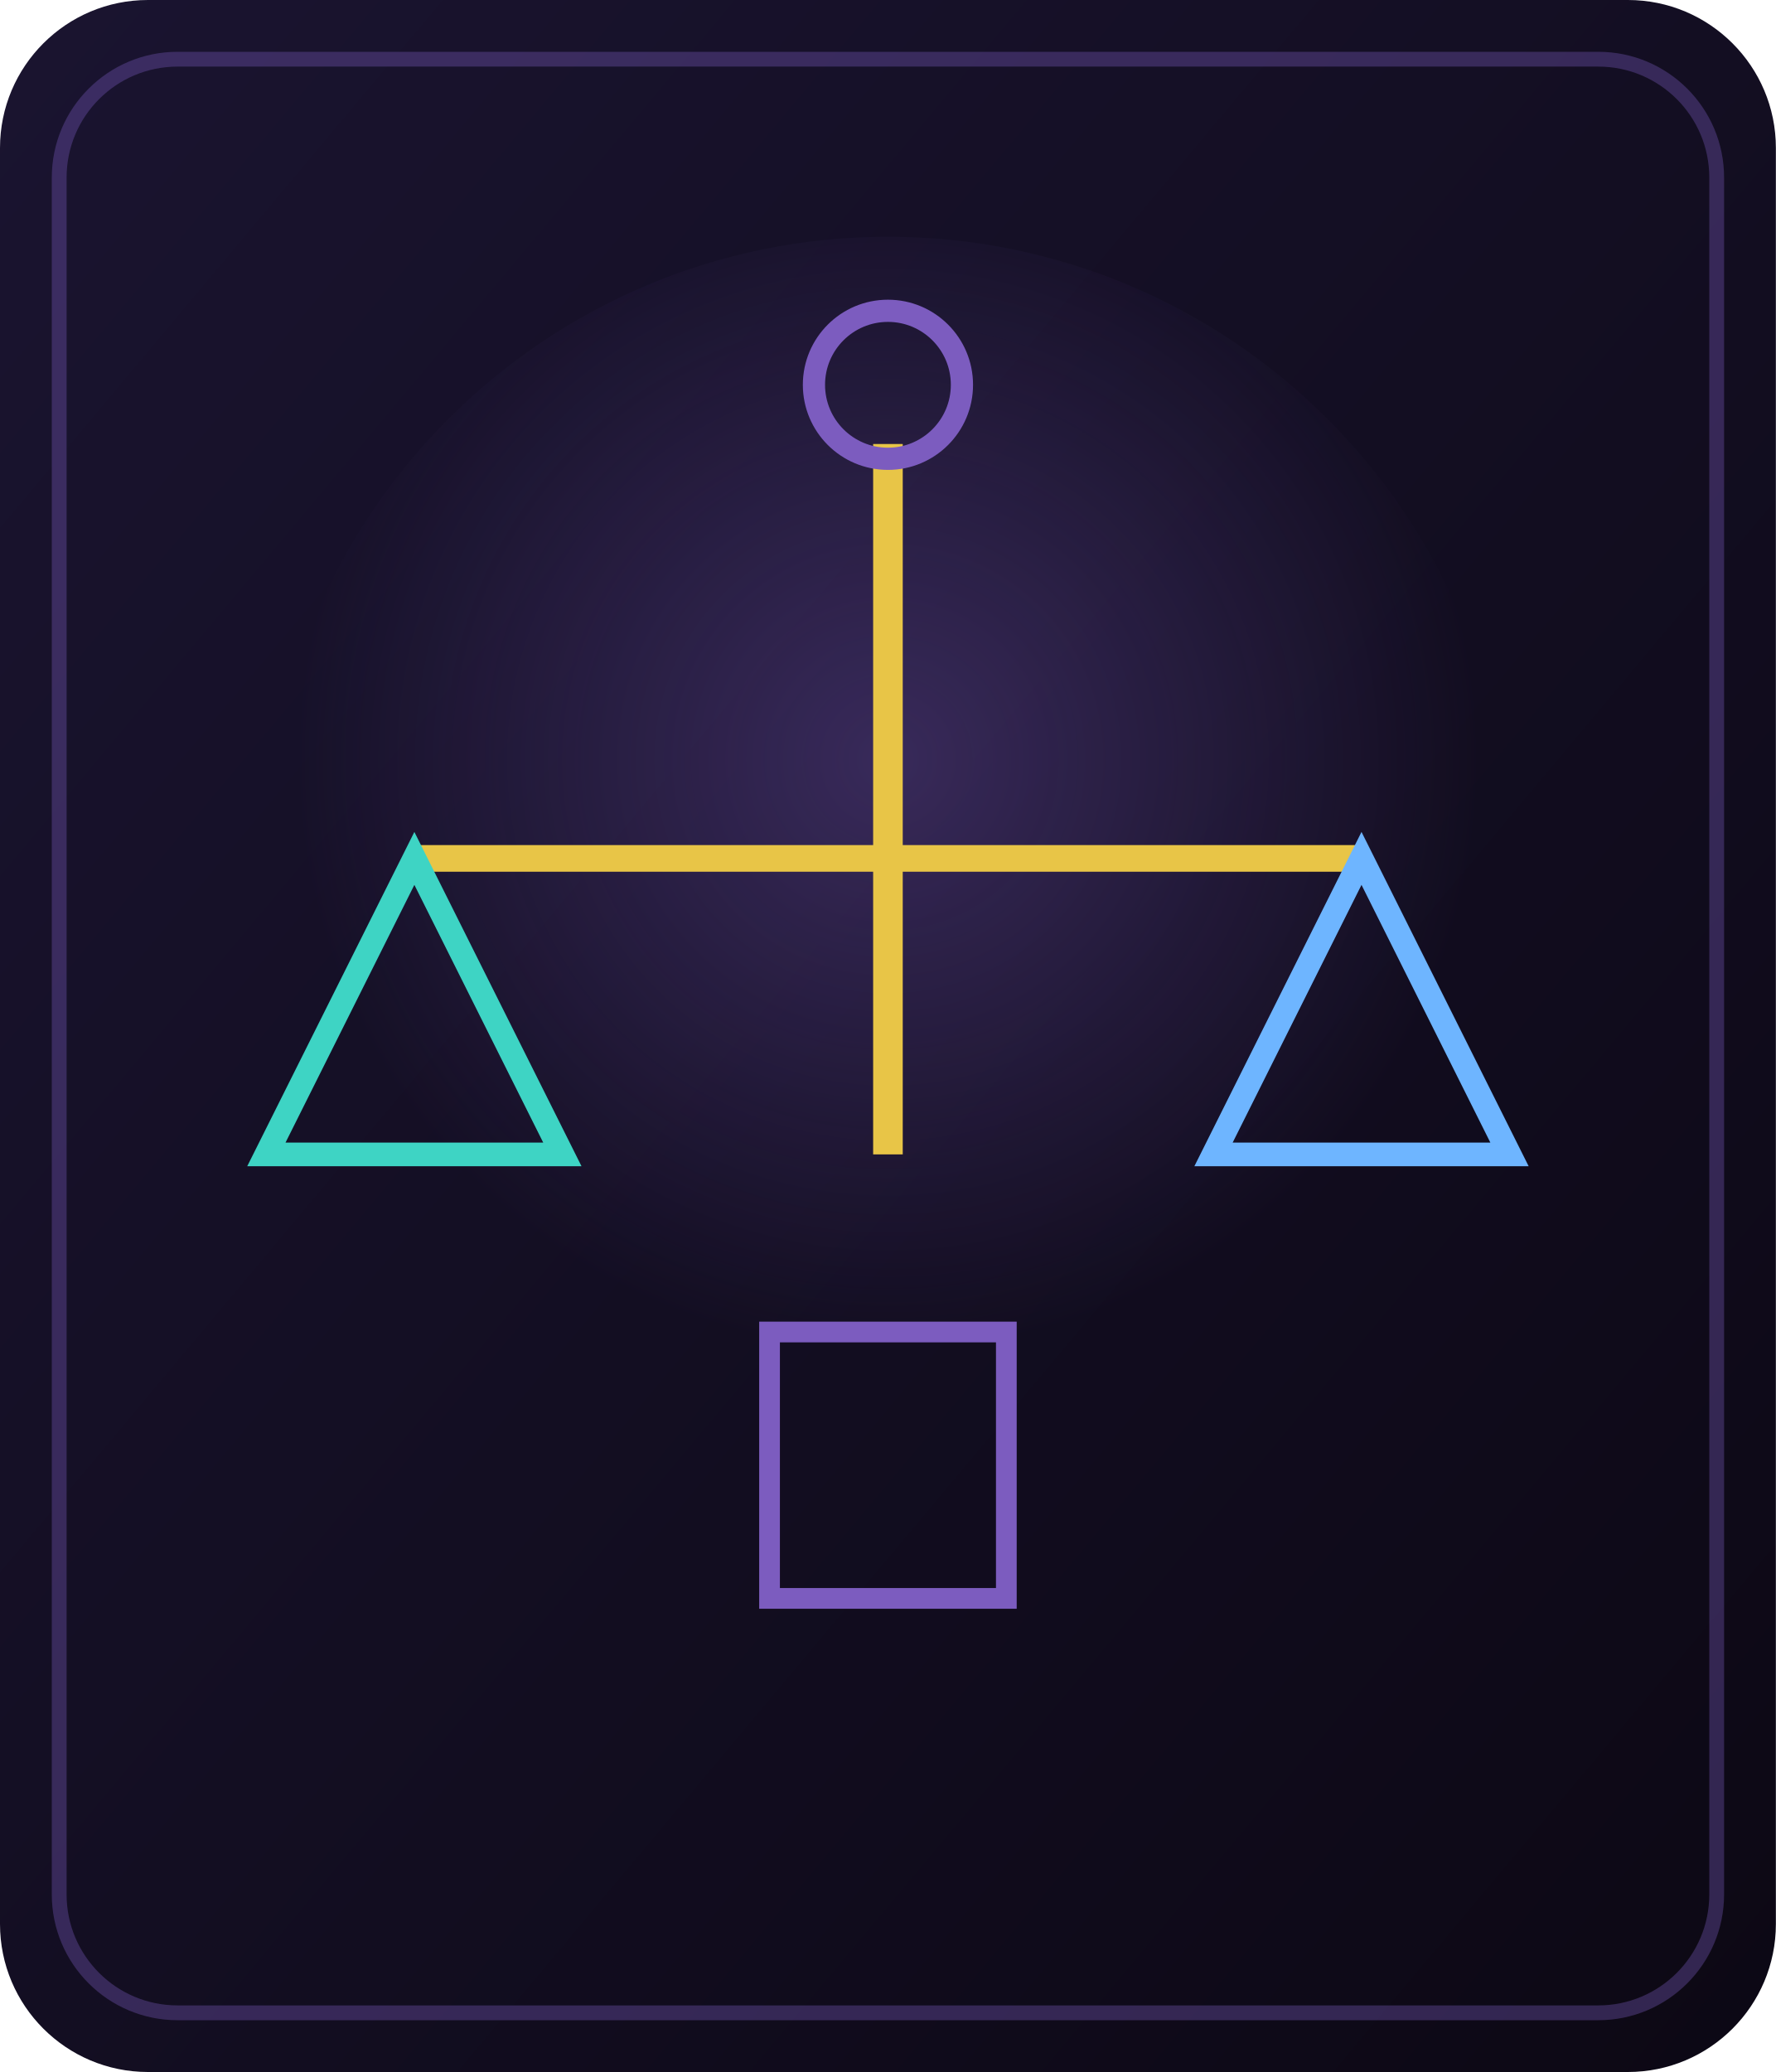
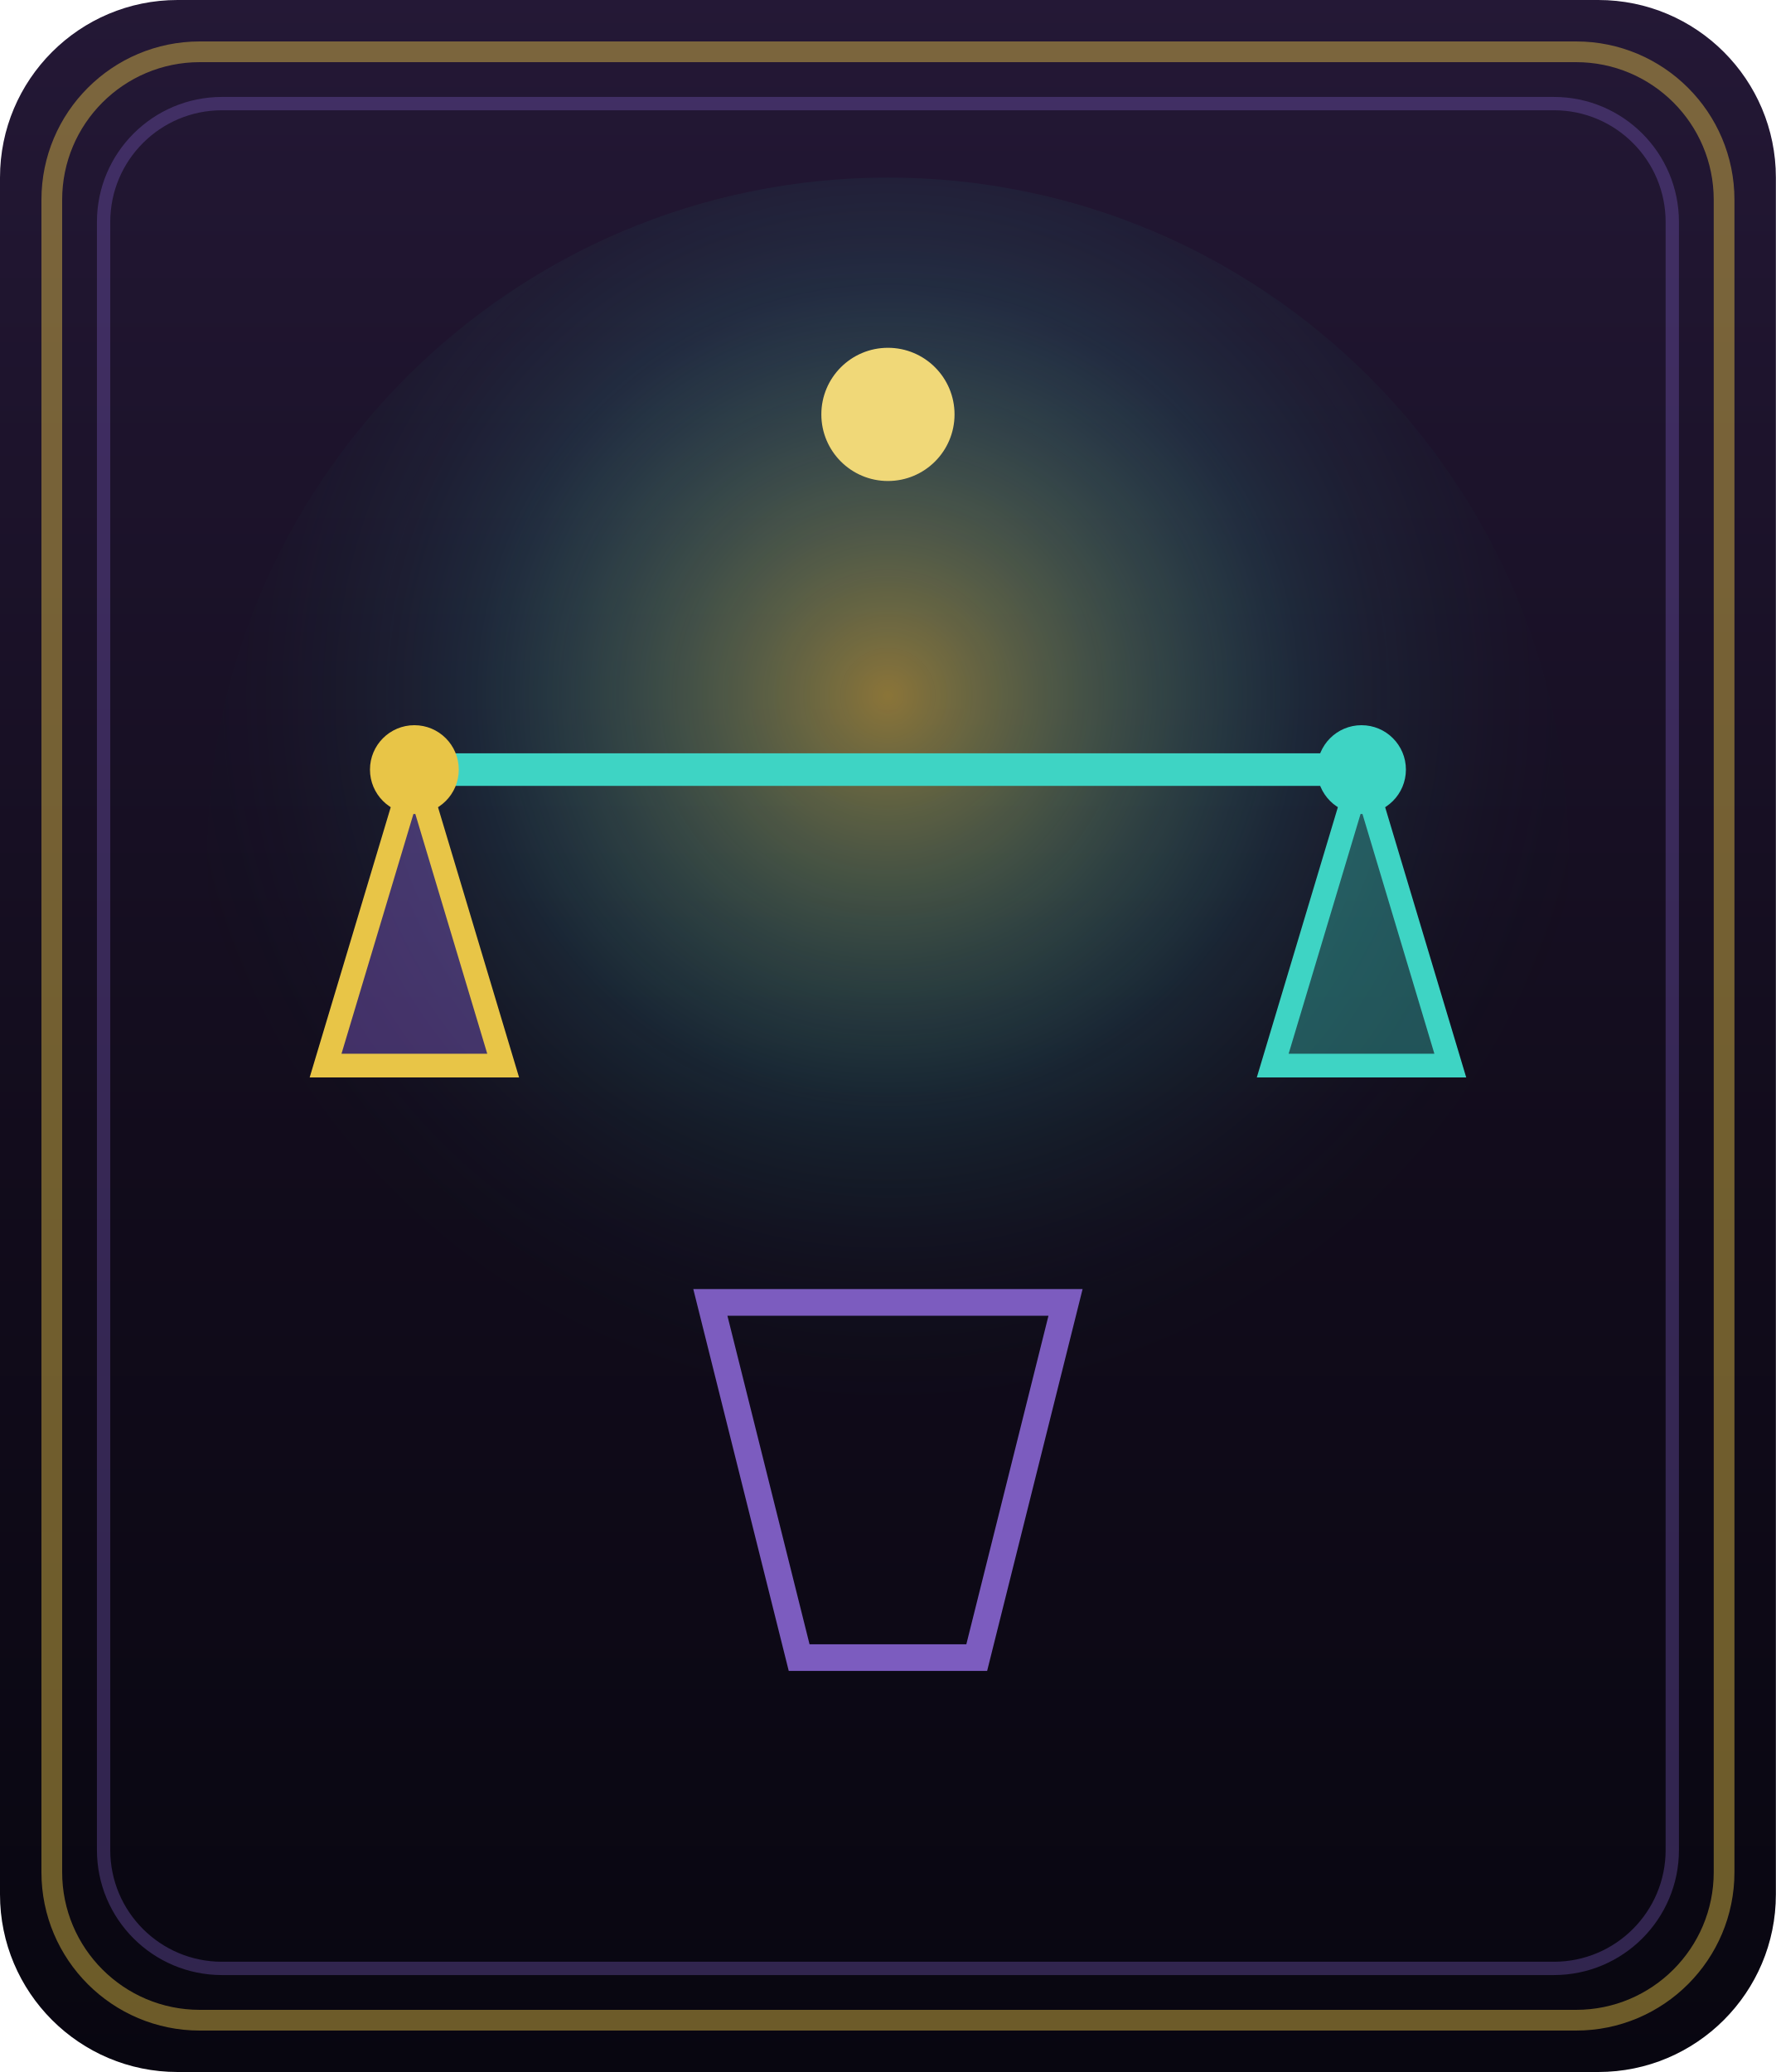
<svg xmlns="http://www.w3.org/2000/svg" viewBox="0 0 120 140" role="img" aria-label="Ausgleich">
  <defs>
-     <linearGradient id="bg5" x1="0" y1="0" x2="1" y2="1">
-       <stop offset="0%" stop-color="#1a1430" />
-       <stop offset="100%" stop-color="#0c0814" />
+     <linearGradient id="bg5" x1="0" y1="0" x2="0" y2="1">
+       <stop offset="0%" stop-color="#241836" />
+       <stop offset="55%" stop-color="#120c1c" />
+       <stop offset="100%" stop-color="#080610" />
    </linearGradient>
-     <radialGradient id="glow5" cx="50%" cy="42%" r="48%">
-       <stop offset="0%" stop-color="#7c5cbf" stop-opacity="0.35" />
-       <stop offset="100%" stop-color="#7c5cbf" stop-opacity="0" />
+     <radialGradient id="glow5" cx="50%" cy="38%" r="55%">
+       <stop offset="0%" stop-color="#e8c547" stop-opacity="0.55" />
+       <stop offset="55%" stop-color="#3ed4c4" stop-opacity="0.12" />
+       <stop offset="100%" stop-color="#000" stop-opacity="0" />
    </radialGradient>
+     <linearGradient id="gold5" x1="0" y1="0" x2="1" y2="1">
+       <stop offset="0%" stop-color="#f0d878" />
+       <stop offset="100%" stop-color="#c9a030" />
+     </linearGradient>
  </defs>
-   <rect width="120" height="140" rx="10" fill="url(#bg5)" />
-   <rect x="4" y="4" width="112" height="132" rx="8" fill="none" stroke="#7c5cbf" stroke-opacity="0.35" stroke-width="1" />
-   <circle cx="60" cy="58" r="42" fill="url(#glow5)" />
-   <path d="M60 30 V78" stroke="#e8c547" stroke-width="2" />
-   <path d="M28 58 H92" stroke="#e8c547" stroke-width="1.8" />
-   <path d="M28 58 L18 78 H38 Z" fill="none" stroke="#3ed4c4" stroke-width="1.6" />
-   <path d="M92 58 L82 78 H102 Z" fill="none" stroke="#6eb5ff" stroke-width="1.6" />
-   <circle cx="60" cy="26" r="5" fill="none" stroke="#7c5cbf" stroke-width="1.5" />
-   <path d="M52 90 H68 V108 H52 Z" fill="none" stroke="#7c5cbf" stroke-width="1.4" />
+   <rect width="120" height="140" rx="12" fill="url(#bg5)" />
+   <rect x="3.5" y="3.5" width="113" height="133" rx="10" fill="none" stroke="#e8c547" stroke-opacity="0.45" stroke-width="1.4" />
+   <rect x="7" y="7" width="106" height="126" rx="8" fill="none" stroke="#7c5cbf" stroke-opacity="0.35" stroke-width="0.9" />
+   <circle cx="60" cy="58" r="46" fill="url(#glow5)" />
+   <path d="M60 28 V88" stroke="url(#gold5)" stroke-width="2.4" />
+   <circle cx="60" cy="28" r="4.5" fill="#f0d878" />
+   <path d="M28 52 H92" stroke="#3ed4c4" stroke-width="2.2" />
+   <path d="M28 52 L22 72 H34 Z" fill="#7c5cbf" fill-opacity="0.45" stroke="#e8c547" stroke-width="1.6" />
+   <path d="M92 52 L86 72 H98 Z" fill="#3ed4c4" fill-opacity="0.35" stroke="#3ed4c4" stroke-width="1.6" />
+   <path d="M48 88 H72 L66 112 H54 Z" fill="none" stroke="#7c5cbf" stroke-width="1.8" />
+   <circle cx="28" cy="52" r="3" fill="#e8c547" />
+   <circle cx="92" cy="52" r="3" fill="#3ed4c4" />
</svg>
